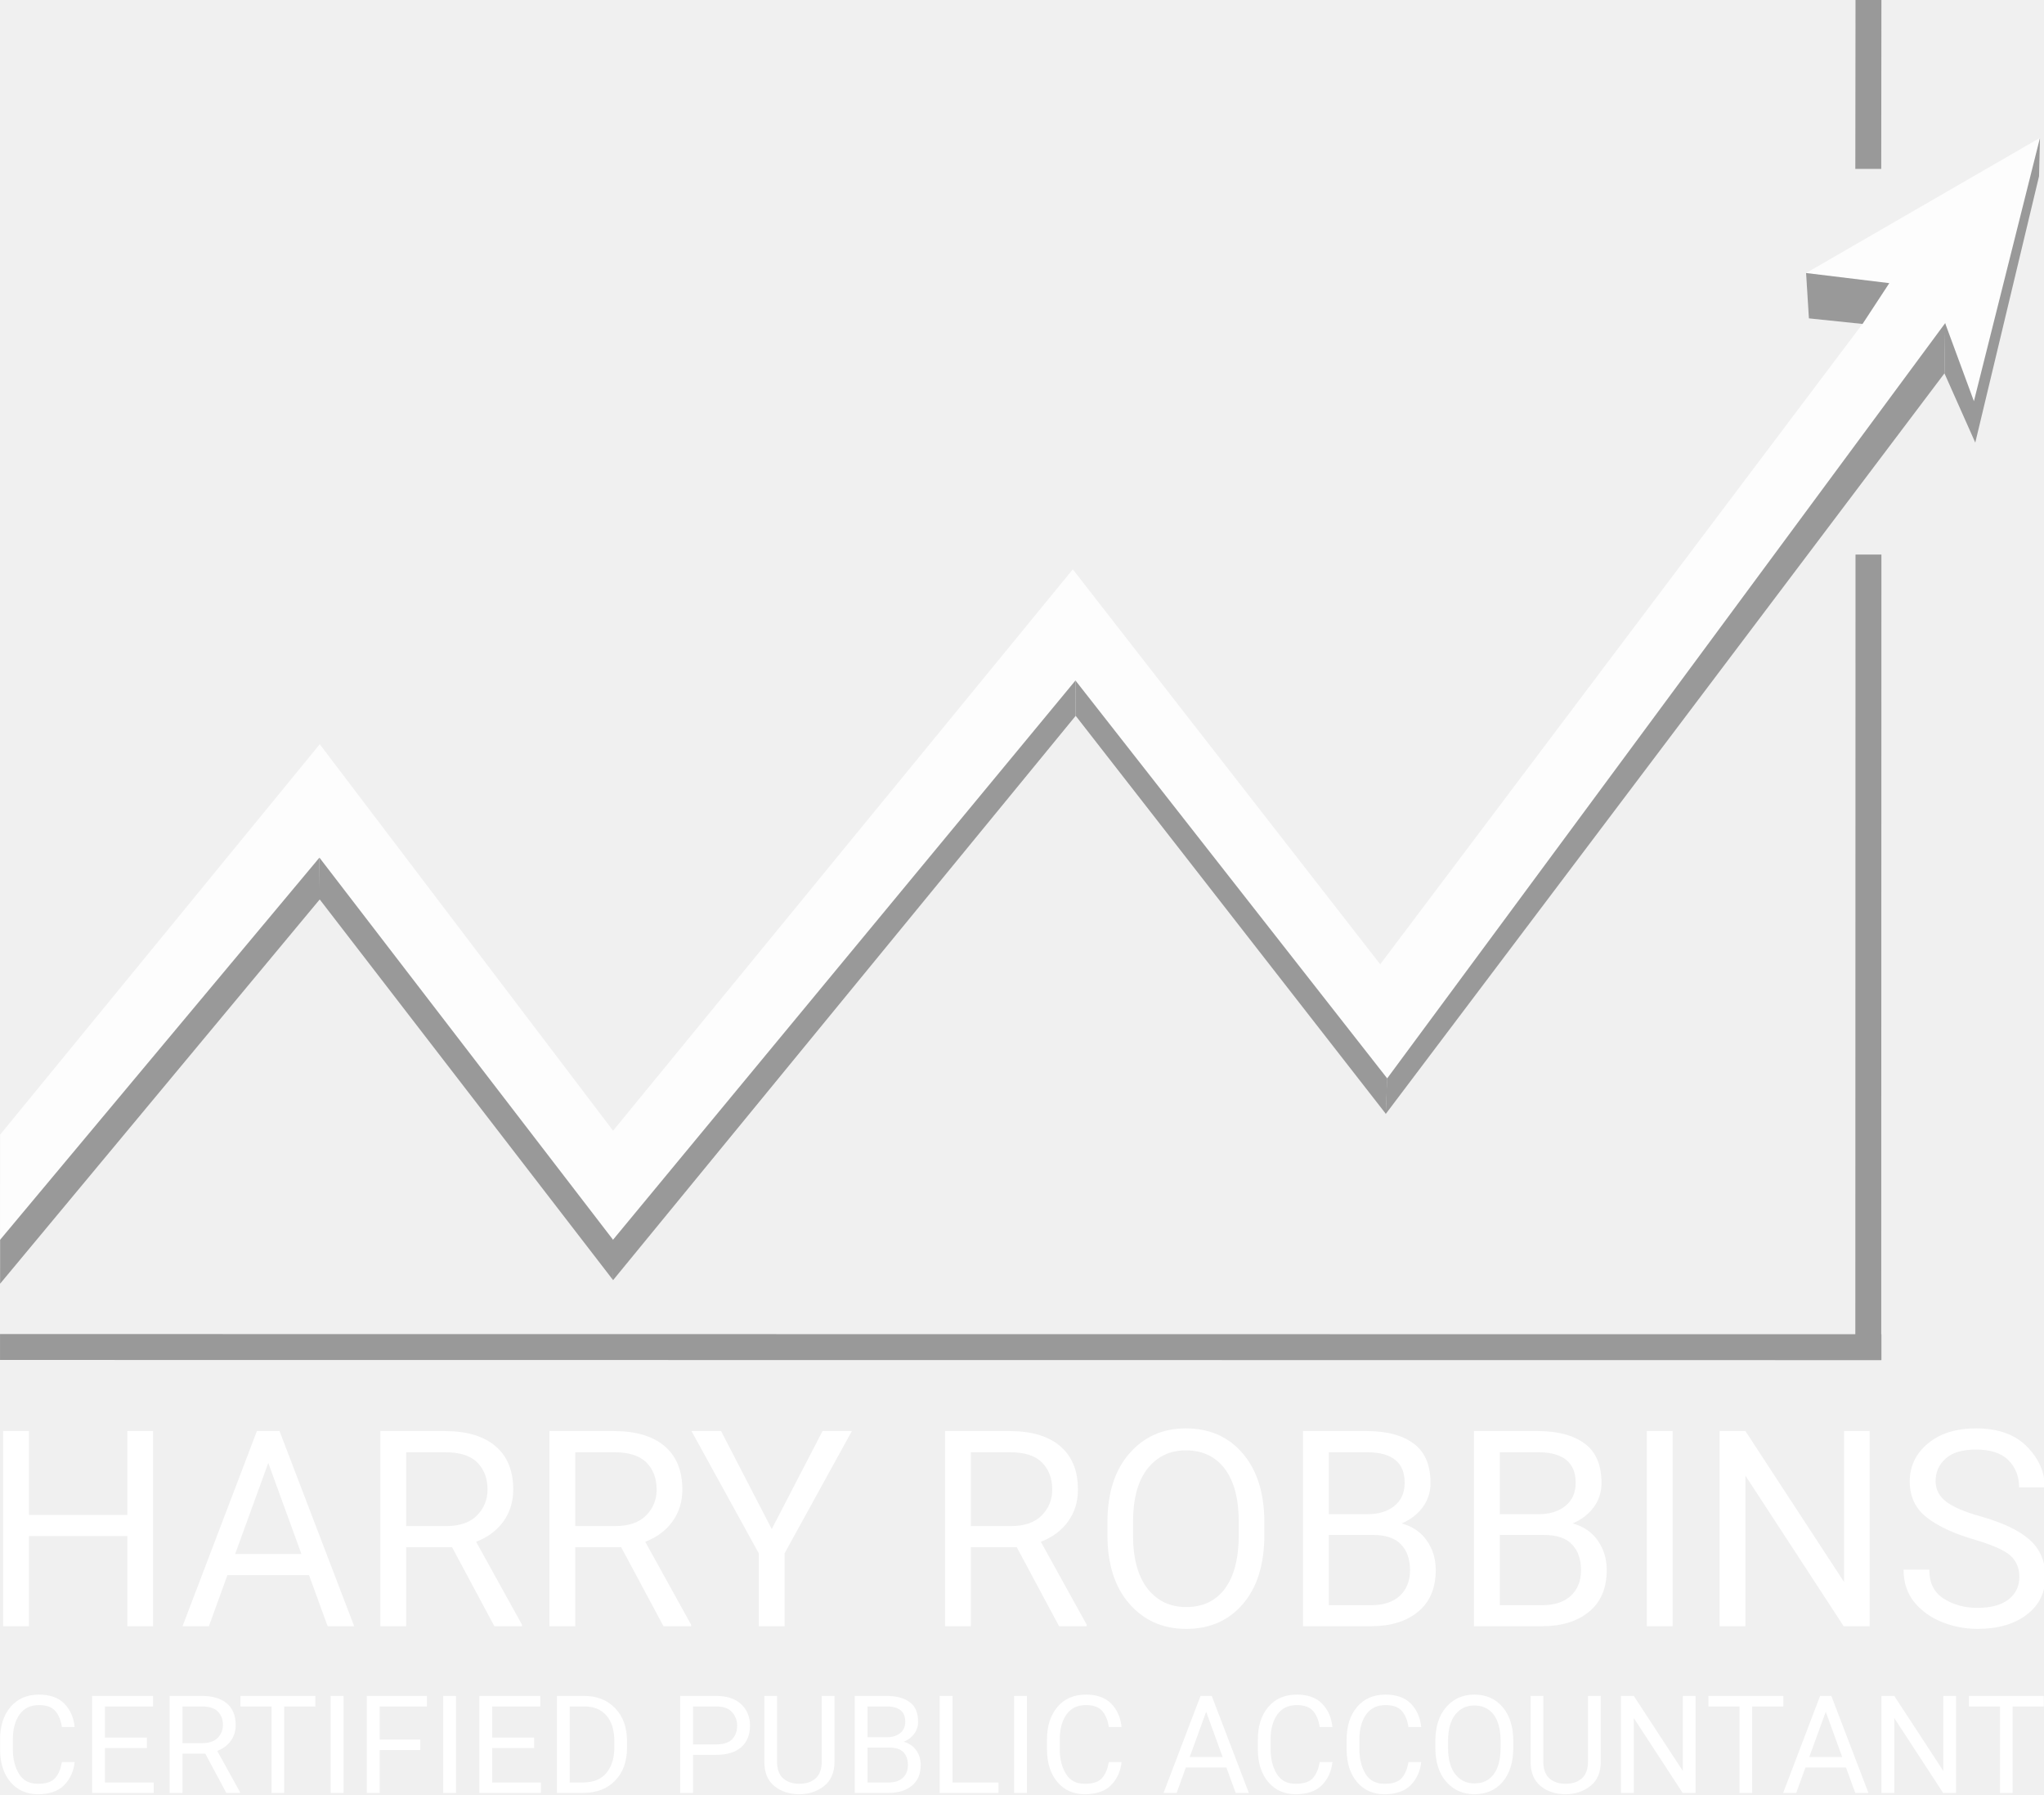
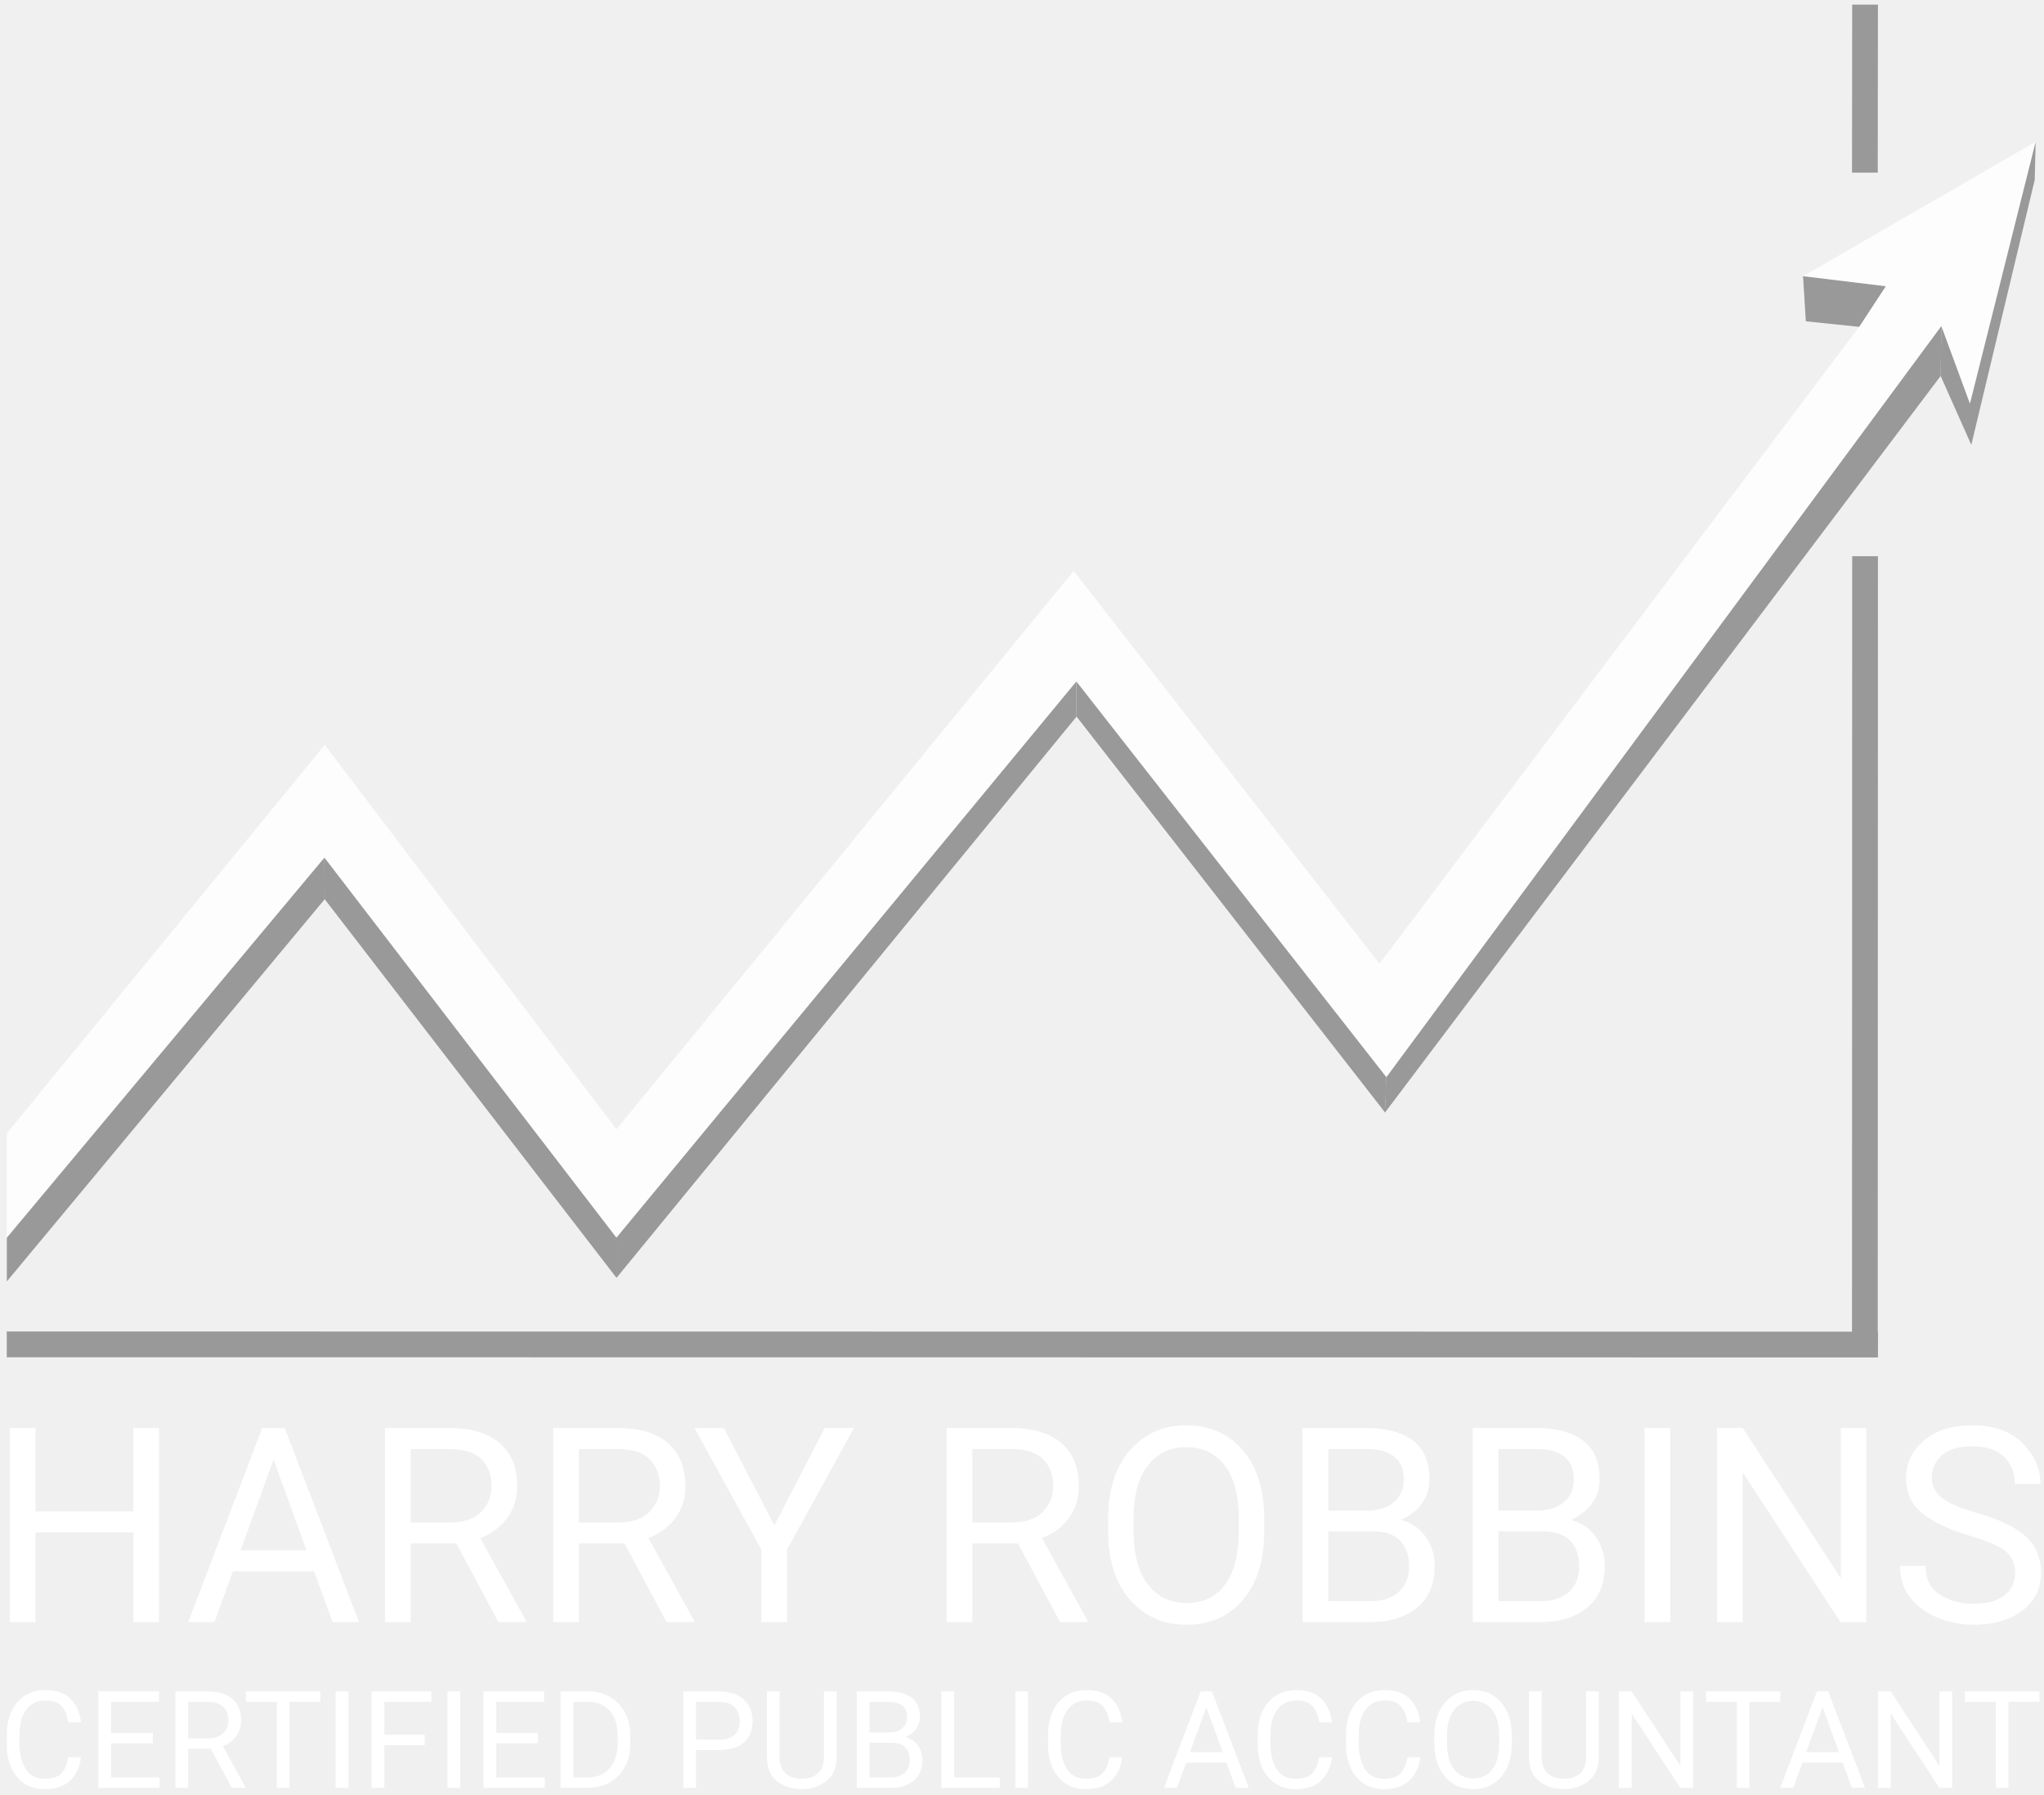
- <svg xmlns="http://www.w3.org/2000/svg" width="137.734mm" height="120.879mm" viewBox="0 0 137.734 120.879" version="1.1" id="svg48619">
+ <svg xmlns="http://www.w3.org/2000/svg" width="137.734mm" height="120.879mm" viewBox="0 0 137.734 120.879" version="1.1" id="svg48619" xml:space="preserve">
  <defs id="defs48616">
    <rect x="-788.38" y="453.645" width="636.768" height="153.395" id="rect4431-03-3-8" />
    <rect x="-1083.279" y="-7.135" width="663.523" height="185.501" id="rect4373-07-0-9" />
+     <rect x="-788.38" y="453.645" width="636.768" height="153.395" id="rect4431-03-3" />
+     <rect x="-1083.279" y="-7.135" width="663.523" height="185.501" id="rect4373-07-0" />
+     <rect x="-788.38" y="453.645" width="636.768" height="153.395" id="rect4431-03-3-8-2" />
+     <rect x="-1083.279" y="-7.135" width="663.523" height="185.501" id="rect4373-07-0-9-1" />
+     <rect x="-788.38" y="453.645" width="636.768" height="153.395" id="rect4431-10-2" />
+     <rect x="-1083.279" y="-7.135" width="663.523" height="185.501" id="rect4373-7-5" />
+     <rect x="-788.38" y="453.645" width="636.768" height="153.395" id="rect4431-03-3-8-2-3" />
+     <rect x="-1083.279" y="-7.135" width="663.523" height="185.501" id="rect4373-07-0-9-1-9" />
+     <rect x="-788.38" y="453.645" width="636.768" height="153.395" id="rect4431-03-3-3" />
+     <rect x="-1083.279" y="-7.135" width="663.523" height="185.501" id="rect4373-07-0-3" />
  </defs>
  <g id="layer1" transform="translate(-0.3210684,-0.2944025)">
-     <g id="g4503-62-1-7" transform="translate(-24.86871,-76.24685)" style="fill:#b3b3b3;fill-opacity:1">
+     <g id="g4503-62-1-7" transform="matrix(0.9945833,0,0,0.9945833,-24.27947,-75.51861)" style="fill:#b3b3b3;fill-opacity:1">
      <text xml:space="preserve" transform="matrix(0.2872275,0,0,0.2872275,251.0998,58.9892)" id="text4429-8-0-5" style="font-style:normal;font-variant:normal;font-weight:normal;font-stretch:normal;font-size:32px;font-family:Roboto;-inkscape-font-specification:Roboto;font-variant-ligatures:normal;font-variant-caps:normal;font-variant-numeric:normal;font-variant-east-asian:normal;white-space:pre;shape-inside:url(#rect4431-03-3-8);display:inline;opacity:0.98;fill:#ffffff;fill-opacity:1;stroke:#000000;stroke-width:0;stroke-dasharray:none;stroke-opacity:1">
-         <tspan x="-788.379" y="481.645" id="tspan49463">CERTIFIED PUBLIC ACCOUNTANT</tspan>
+         <tspan x="-788.379" y="481.645" id="tspan28260">CERTIFIED PUBLIC ACCOUNTANT</tspan>
      </text>
      <text xml:space="preserve" transform="matrix(0.5779212,0,0,0.5779212,649.9202,174.0434)" id="text4371-0-5-0" style="font-style:normal;font-variant:normal;font-weight:normal;font-stretch:normal;font-size:32px;font-family:Roboto;-inkscape-font-specification:Roboto;font-variant-ligatures:normal;font-variant-caps:normal;font-variant-numeric:normal;font-variant-east-asian:normal;white-space:pre;shape-inside:url(#rect4373-07-0-9);display:inline;opacity:0.98;fill:#ffffff;fill-opacity:1;stroke:#000000;stroke-width:0;stroke-dasharray:none;stroke-opacity:1">
-         <tspan x="-1083.279" y="20.865" id="tspan49465">HARRY ROBBINS</tspan>
+         <tspan x="-1083.279" y="20.865" id="tspan28262">HARRY ROBBINS</tspan>
      </text>
      <g id="g16339-01-9-9" transform="matrix(0.7026235,0,0,0.7026235,1427.399,675.2041)" style="fill:#b3b3b3;fill-opacity:1">
        <path id="path15443-0-8-9-4-9" style="fill:#999999;fill-opacity:1;stroke-width:11.26" d="m -1815.241,-852.039 -0.018,16.194 h -2.484 l 0.018,-16.194 z" />
        <g id="g16324-9-5-8" style="fill:#b3b3b3;fill-opacity:1">
          <g id="g2095-7-3-4-2" transform="matrix(0.8597285,0,0,0.8597285,-1461.364,-1103.643)" style="fill:#b3b3b3;fill-opacity:1">
            <path style="opacity:0.84;fill:#ffffff;fill-opacity:1;stroke-width:0.265" d="m -621.481,419.208 35.661,-43.553 32.72,43.103 51.283,-62.609 34.293,44.047 53.8,-71.418 -5.978,-0.629 -0.319,-5.041 26.118,-15.095 -7.236,33.979 -3.461,-7.865 -62.294,82.745 -34.608,-44.361 -51.597,62.924 -32.72,-42.474 -35.663,42.879 z" id="path2079-7-1-6-2" />
            <path style="fill:#999999;fill-opacity:1;stroke-width:0.265" d="m -410.735,324.233 -2.985,4.552 -5.985,-0.622 -0.314,-5.059 z" id="path2081-2-3-2-7" />
            <path style="opacity:1;fill:#999999;fill-opacity:1;stroke-width:0.27" d="m -393.928,308.035 -0.102,4.266 -7.114,29.721 -3.44,-7.733 0.073,-5.607 3.215,8.72 z" id="path2083-4-6-1-4" />
            <path style="opacity:1;fill:#999999;fill-opacity:1;stroke-width:0.265" d="m -501.524,368.543 0.011,3.927 34.613,44.41 0.163,-3.943 z" id="path2085-9-6-0-1" />
            <path style="opacity:1;fill:#999999;fill-opacity:1;stroke-width:0.265" d="m -585.854,388.308 0.023,4.654 32.735,42.471 0.031,-4.457 z" id="path2087-4-9-2-1" />
            <path style="opacity:1;fill:#999999;fill-opacity:1;stroke-width:0.265" d="m -404.5,328.692 -0.076,5.592 -62.335,82.617 0.15,-3.957 z" id="path2089-1-8-1-6" />
            <path style="opacity:1;fill:#999999;fill-opacity:1;stroke-width:0.265" d="m -501.522,368.551 0.019,3.951 -51.595,62.929 -0.002,-4.515 z" id="path2091-46-3-6-5" />
            <path style="opacity:1;fill:#999999;fill-opacity:1;stroke-width:0.265" d="m -585.856,388.303 0.037,4.659 -35.661,42.871 10e-4,-4.904 z" id="path2093-5-8-7-0" />
          </g>
          <path id="path15439-2-4-5-7" style="fill:#999999;fill-opacity:1;stroke-width:11.26" d="m -1815.241,-721.622 -180.433,-0.018 v -2.484 l 180.433,0.018 z" />
          <path id="path15443-00-30-7-7" style="fill:#999999;fill-opacity:1;stroke-width:11.26" d="m -1815.241,-798.867 -0.018,76.448 -2.484,0.529 0.018,-76.977 z" />
        </g>
      </g>
      <g id="g16339-01-9-3-0" transform="matrix(0.7026235,0,0,0.7026235,1226.844,676.527)" style="fill:#b3b3b3;fill-opacity:1" />
    </g>
  </g>
</svg>
